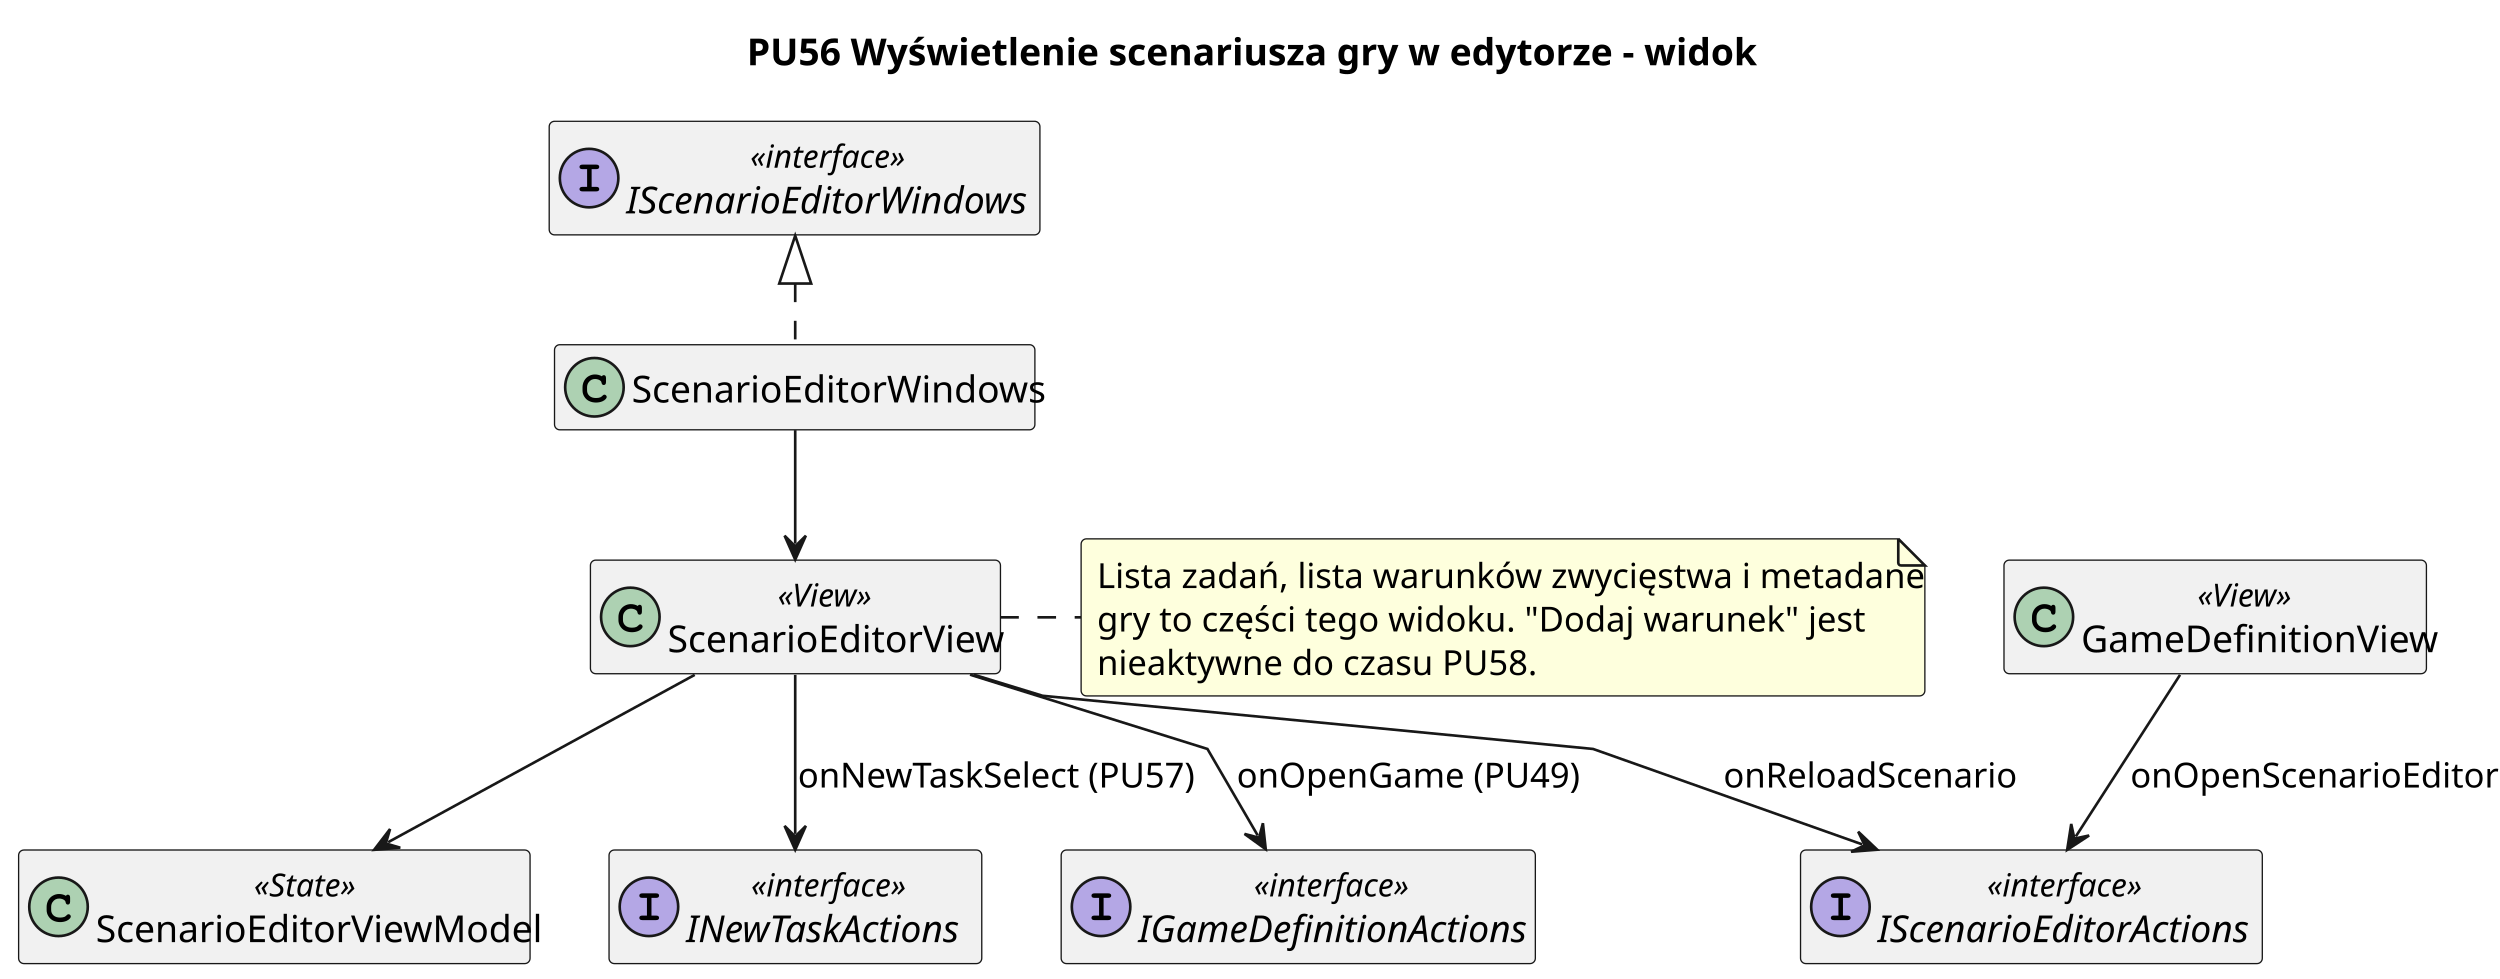
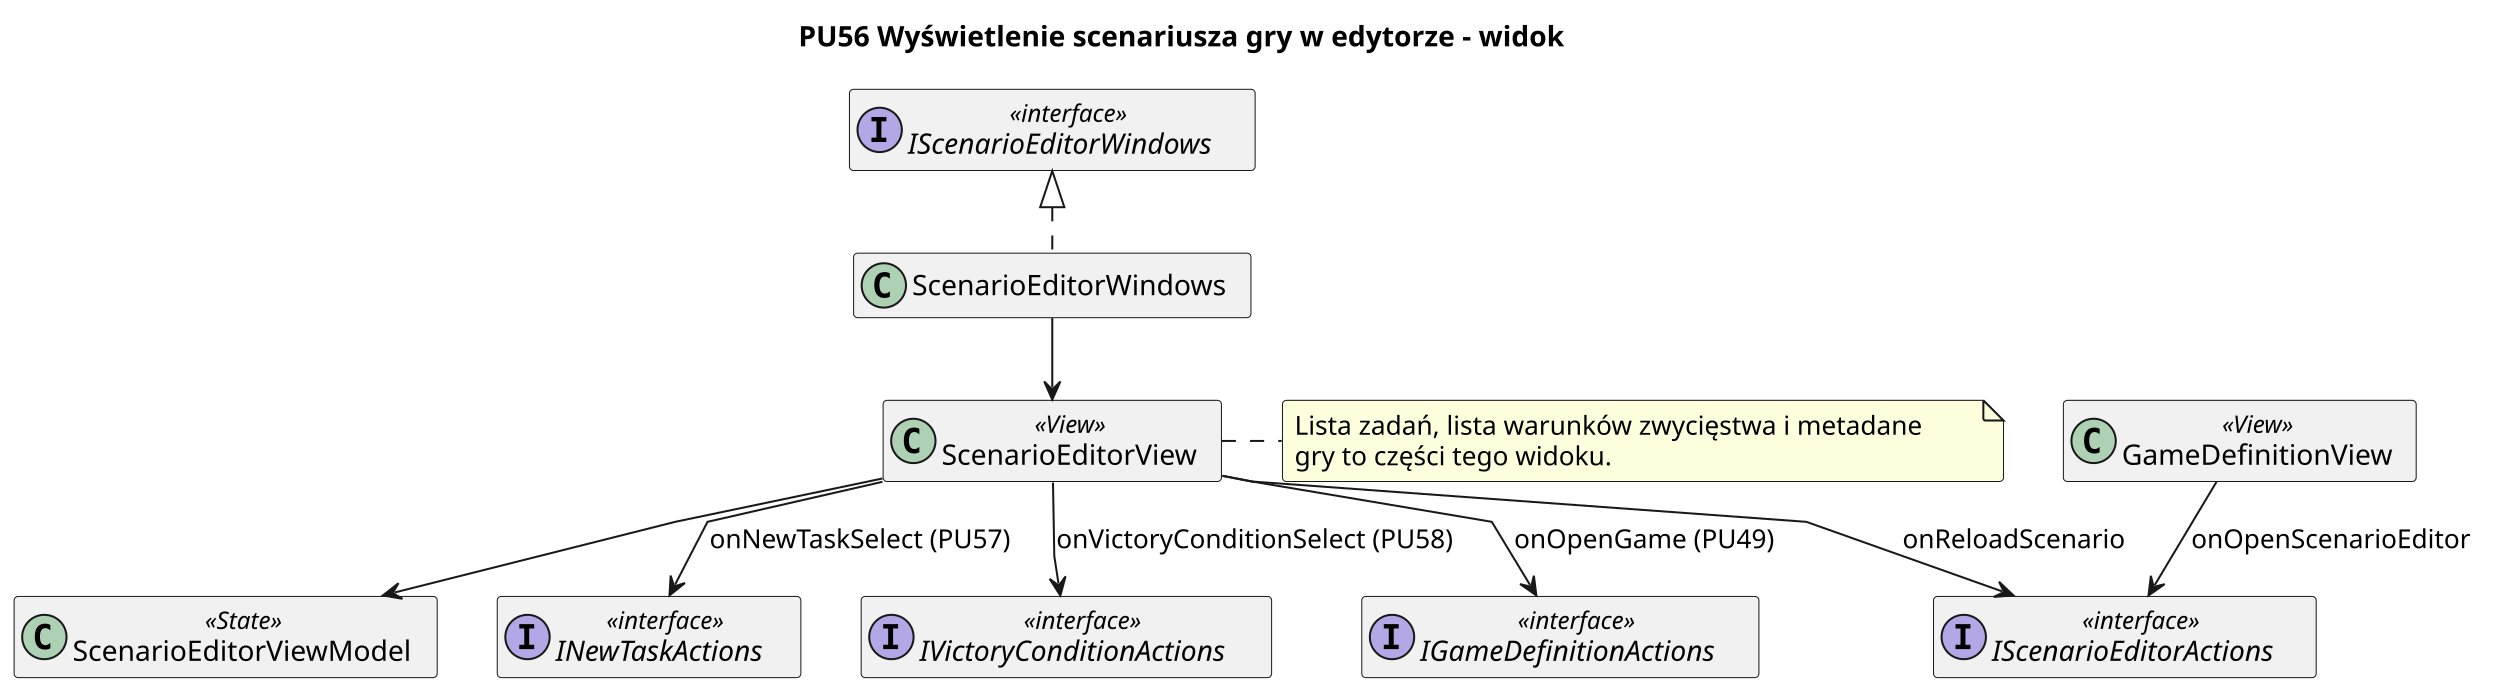
- <svg xmlns="http://www.w3.org/2000/svg" contentStyleType="text/css" data-diagram-type="CLASS" height="368px" preserveAspectRatio="none" style="width:940px;height:368px;background:#FFFFFF;" version="1.1" viewBox="0 0 940 368" width="940px" zoomAndPan="magnify">
+ <svg xmlns="http://www.w3.org/2000/svg" contentStyleType="text/css" data-diagram-type="CLASS" height="342px" preserveAspectRatio="none" style="width:1240px;height:342px;background:#FFFFFF;" version="1.1" viewBox="0 0 1240 342" width="1240px" zoomAndPan="magnify">
  <defs />
  <g>
    <g class="title" data-source-line="13">
-       <text fill="#000000" font-family="sans-serif" font-size="14" font-weight="bold" lengthAdjust="spacing" textLength="364.902" x="280.814" y="24.533">PU56 Wyświetlenie scenariusza gry w edytorze - widok</text>
+       <text fill="#000000" font-family="sans-serif" font-size="14" font-weight="bold" lengthAdjust="spacing" textLength="434.725" x="396.008" y="22.995">PU56 Wyświetlenie scenariusza gry w edytorze - widok</text>
    </g>
    <g class="entity" data-qualified-name="ScenarioEditorView" data-source-line="15" id="ent0002">
-       <rect fill="#F1F1F1" height="42.703" rx="2" ry="2" style="stroke:#181818;stroke-width:0.5;" width="154.172" x="222" y="210.609" />
-       <ellipse cx="237" cy="231.961" fill="#ADD1B2" rx="11" ry="11" style="stroke:#181818;stroke-width:1;" />
-       <path d="M239.766,227.836 Q239.922,227.617 240.109,227.508 Q240.297,227.398 240.516,227.398 Q240.891,227.398 241.125,227.664 Q241.359,227.914 241.359,228.523 L241.359,229.977 Q241.359,230.586 241.125,230.852 Q240.891,231.117 240.516,231.117 Q240.172,231.117 239.969,230.914 Q239.766,230.727 239.656,230.211 Q239.609,229.852 239.422,229.664 Q239.094,229.289 238.484,229.07 Q237.875,228.852 237.25,228.852 Q236.484,228.852 235.844,229.18 Q235.219,229.508 234.719,230.258 Q234.234,231.008 234.234,232.039 L234.234,233.133 Q234.234,234.367 235.125,235.195 Q236.016,236.008 237.609,236.008 Q238.547,236.008 239.203,235.758 Q239.594,235.602 240.016,235.164 Q240.281,234.898 240.422,234.82 Q240.578,234.742 240.781,234.742 Q241.109,234.742 241.359,235.008 Q241.625,235.258 241.625,235.602 Q241.625,235.945 241.281,236.352 Q240.781,236.93 239.984,237.258 Q238.906,237.711 237.609,237.711 Q236.094,237.711 234.891,237.086 Q233.906,236.586 233.219,235.523 Q232.531,234.445 232.531,233.164 L232.531,232.008 Q232.531,230.68 233.141,229.539 Q233.766,228.383 234.859,227.773 Q235.953,227.148 237.188,227.148 Q237.922,227.148 238.562,227.32 Q239.219,227.477 239.766,227.836 Z " fill="#000000" />
-       <text fill="#000000" font-family="sans-serif" font-size="12" font-style="italic" lengthAdjust="spacing" textLength="39.357" x="292.407" y="228.066">«View»</text>
-       <text fill="#000000" font-family="sans-serif" font-size="14" lengthAdjust="spacing" textLength="122.172" x="251" y="245.236">ScenarioEditorView</text>
+       <rect fill="#F1F1F1" height="40.266" rx="2" ry="2" style="stroke:#181818;stroke-width:0.5;" width="167.823" x="438.02" y="198.567" />
+       <ellipse cx="453.02" cy="218.7" fill="#ADD1B2" rx="11" ry="11" style="stroke:#181818;stroke-width:1;" />
+       <path d="M455.989,224.34 Q455.411,224.637 454.77,224.778 Q454.129,224.934 453.426,224.934 Q450.926,224.934 449.598,223.293 Q448.286,221.637 448.286,218.512 Q448.286,215.387 449.598,213.731 Q450.926,212.075 453.426,212.075 Q454.129,212.075 454.77,212.231 Q455.426,212.387 455.989,212.684 L455.989,215.403 Q455.364,214.825 454.77,214.559 Q454.176,214.278 453.551,214.278 Q452.207,214.278 451.52,215.356 Q450.832,216.418 450.832,218.512 Q450.832,220.606 451.52,221.684 Q452.207,222.747 453.551,222.747 Q454.176,222.747 454.77,222.481 Q455.364,222.2 455.989,221.622 L455.989,224.34 Z " fill="#000000" />
+       <text fill="#000000" font-family="sans-serif" font-size="12" font-style="italic" lengthAdjust="spacing" textLength="43.553" x="513.155" y="214.706">«View»</text>
+       <text fill="#000000" font-family="sans-serif" font-size="14" lengthAdjust="spacing" textLength="135.823" x="467.02" y="230.531">ScenarioEditorView</text>
    </g>
    <g class="entity" data-qualified-name="ScenarioEditorWindows" data-source-line="17" id="ent0003">
-       <rect fill="#F1F1F1" height="32" rx="2" ry="2" style="stroke:#181818;stroke-width:0.5;" width="180.62" x="208.5" y="129.609" />
-       <ellipse cx="223.5" cy="145.609" fill="#ADD1B2" rx="11" ry="11" style="stroke:#181818;stroke-width:1;" />
-       <path d="M226.266,141.484 Q226.422,141.266 226.609,141.156 Q226.797,141.047 227.016,141.047 Q227.391,141.047 227.625,141.312 Q227.859,141.562 227.859,142.172 L227.859,143.625 Q227.859,144.234 227.625,144.5 Q227.391,144.766 227.016,144.766 Q226.672,144.766 226.469,144.562 Q226.266,144.375 226.156,143.859 Q226.109,143.5 225.922,143.312 Q225.594,142.938 224.984,142.719 Q224.375,142.5 223.75,142.5 Q222.984,142.5 222.344,142.828 Q221.719,143.156 221.219,143.906 Q220.734,144.656 220.734,145.688 L220.734,146.781 Q220.734,148.016 221.625,148.844 Q222.516,149.656 224.109,149.656 Q225.047,149.656 225.703,149.406 Q226.094,149.25 226.516,148.812 Q226.781,148.547 226.922,148.469 Q227.078,148.391 227.281,148.391 Q227.609,148.391 227.859,148.656 Q228.125,148.906 228.125,149.25 Q228.125,149.594 227.781,150 Q227.281,150.578 226.484,150.906 Q225.406,151.359 224.109,151.359 Q222.594,151.359 221.391,150.734 Q220.406,150.234 219.719,149.172 Q219.031,148.094 219.031,146.812 L219.031,145.656 Q219.031,144.328 219.641,143.188 Q220.266,142.031 221.359,141.422 Q222.453,140.797 223.688,140.797 Q224.422,140.797 225.062,140.969 Q225.719,141.125 226.266,141.484 Z " fill="#000000" />
-       <text fill="#000000" font-family="sans-serif" font-size="14" lengthAdjust="spacing" textLength="148.62" x="237.5" y="151.338">ScenarioEditorWindows</text>
+       <rect fill="#F1F1F1" height="32" rx="2" ry="2" style="stroke:#181818;stroke-width:0.5;" width="197.095" x="423.38" y="125.567" />
+       <ellipse cx="438.38" cy="141.567" fill="#ADD1B2" rx="11" ry="11" style="stroke:#181818;stroke-width:1;" />
+       <path d="M441.349,147.208 Q440.771,147.504 440.13,147.645 Q439.489,147.801 438.786,147.801 Q436.286,147.801 434.958,146.161 Q433.646,144.504 433.646,141.379 Q433.646,138.254 434.958,136.598 Q436.286,134.942 438.786,134.942 Q439.489,134.942 440.13,135.098 Q440.786,135.254 441.349,135.551 L441.349,138.27 Q440.724,137.692 440.13,137.426 Q439.536,137.145 438.911,137.145 Q437.567,137.145 436.88,138.223 Q436.192,139.286 436.192,141.379 Q436.192,143.473 436.88,144.551 Q437.567,145.614 438.911,145.614 Q439.536,145.614 440.13,145.348 Q440.724,145.067 441.349,144.489 L441.349,147.208 Z " fill="#000000" />
+       <text fill="#000000" font-family="sans-serif" font-size="14" lengthAdjust="spacing" textLength="165.095" x="452.38" y="146.414">ScenarioEditorWindows</text>
    </g>
    <g class="entity" data-qualified-name="IScenarioEditorWindows" data-source-line="18" id="ent0004">
-       <rect fill="#F1F1F1" height="42.703" rx="2" ry="2" style="stroke:#181818;stroke-width:0.5;" width="184.51" x="206.5" y="45.609" />
-       <ellipse cx="221.5" cy="66.961" fill="#B4A7E5" rx="11" ry="11" style="stroke:#181818;stroke-width:1;" />
-       <path d="M222.453,63.602 L222.453,70.258 L224.172,70.258 Q224.781,70.258 225.047,70.492 Q225.312,70.727 225.312,71.117 Q225.312,71.492 225.047,71.727 Q224.781,71.961 224.172,71.961 L219.031,71.961 Q218.422,71.961 218.156,71.727 Q217.891,71.492 217.891,71.102 Q217.891,70.727 218.156,70.492 Q218.422,70.258 219.031,70.258 L220.75,70.258 L220.75,63.602 L219.031,63.602 Q218.422,63.602 218.156,63.367 Q217.891,63.133 217.891,62.742 Q217.891,62.367 218.156,62.133 Q218.422,61.898 219.031,61.898 L224.172,61.898 Q224.781,61.898 225.047,62.133 Q225.312,62.367 225.312,62.742 Q225.312,63.133 225.047,63.367 Q224.781,63.602 224.172,63.602 L222.453,63.602 Z " fill="#000000" />
-       <text fill="#000000" font-family="sans-serif" font-size="12" font-style="italic" lengthAdjust="spacing" textLength="59.373" x="282.068" y="63.066">«interface»</text>
-       <text fill="#000000" font-family="sans-serif" font-size="14" font-style="italic" lengthAdjust="spacing" textLength="152.51" x="235.5" y="80.236">IScenarioEditorWindows</text>
+       <rect fill="#F1F1F1" height="40.266" rx="2" ry="2" style="stroke:#181818;stroke-width:0.5;" width="201.224" x="421.32" y="44.297" />
+       <ellipse cx="436.32" cy="64.43" fill="#B4A7E5" rx="11" ry="11" style="stroke:#181818;stroke-width:1;" />
+       <path d="M432.242,60.195 L432.242,58.039 L439.632,58.039 L439.632,60.195 L437.164,60.195 L437.164,68.273 L439.632,68.273 L439.632,70.43 L432.242,70.43 L432.242,68.273 L434.711,68.273 L434.711,60.195 L432.242,60.195 Z " fill="#000000" />
+       <text fill="#000000" font-family="sans-serif" font-size="12" font-style="italic" lengthAdjust="spacing" textLength="68.332" x="500.766" y="60.435">«interface»</text>
+       <text fill="#000000" font-family="sans-serif" font-size="14" font-style="italic" lengthAdjust="spacing" textLength="169.224" x="450.32" y="76.261">IScenarioEditorWindows</text>
    </g>
    <g class="entity" data-qualified-name="IScenarioEditorActions" data-source-line="19" id="ent0005">
-       <rect fill="#F1F1F1" height="42.703" rx="2" ry="2" style="stroke:#181818;stroke-width:0.5;" width="173.627" x="677" y="319.609" />
-       <ellipse cx="692" cy="340.961" fill="#B4A7E5" rx="11" ry="11" style="stroke:#181818;stroke-width:1;" />
-       <path d="M692.953,337.602 L692.953,344.258 L694.672,344.258 Q695.281,344.258 695.547,344.492 Q695.812,344.727 695.812,345.117 Q695.812,345.492 695.547,345.727 Q695.281,345.961 694.672,345.961 L689.531,345.961 Q688.922,345.961 688.656,345.727 Q688.391,345.492 688.391,345.102 Q688.391,344.727 688.656,344.492 Q688.922,344.258 689.531,344.258 L691.25,344.258 L691.25,337.602 L689.531,337.602 Q688.922,337.602 688.656,337.367 Q688.391,337.133 688.391,336.742 Q688.391,336.367 688.656,336.133 Q688.922,335.898 689.531,335.898 L694.672,335.898 Q695.281,335.898 695.547,336.133 Q695.812,336.367 695.812,336.742 Q695.812,337.133 695.547,337.367 Q695.281,337.602 694.672,337.602 L692.953,337.602 Z " fill="#000000" />
-       <text fill="#000000" font-family="sans-serif" font-size="12" font-style="italic" lengthAdjust="spacing" textLength="59.373" x="747.127" y="337.066">«interface»</text>
-       <text fill="#000000" font-family="sans-serif" font-size="14" font-style="italic" lengthAdjust="spacing" textLength="141.627" x="706" y="354.236">IScenarioEditorActions</text>
+       <rect fill="#F1F1F1" height="40.266" rx="2" ry="2" style="stroke:#181818;stroke-width:0.5;" width="189.808" x="959.02" y="295.827" />
+       <ellipse cx="974.02" cy="315.96" fill="#B4A7E5" rx="11" ry="11" style="stroke:#181818;stroke-width:1;" />
+       <path d="M969.942,311.725 L969.942,309.569 L977.332,309.569 L977.332,311.725 L974.864,311.725 L974.864,319.803 L977.332,319.803 L977.332,321.96 L969.942,321.96 L969.942,319.803 L972.411,319.803 L972.411,311.725 L969.942,311.725 Z " fill="#000000" />
+       <text fill="#000000" font-family="sans-serif" font-size="12" font-style="italic" lengthAdjust="spacing" textLength="68.332" x="1032.758" y="311.966">«interface»</text>
+       <text fill="#000000" font-family="sans-serif" font-size="14" font-style="italic" lengthAdjust="spacing" textLength="157.808" x="988.02" y="327.791">IScenarioEditorActions</text>
    </g>
    <g class="entity" data-qualified-name="ScenarioEditorViewModel" data-source-line="20" id="ent0006">
-       <rect fill="#F1F1F1" height="42.703" rx="2" ry="2" style="stroke:#181818;stroke-width:0.5;" width="192.303" x="7" y="319.609" />
-       <ellipse cx="22" cy="340.961" fill="#ADD1B2" rx="11" ry="11" style="stroke:#181818;stroke-width:1;" />
-       <path d="M24.766,336.836 Q24.922,336.617 25.109,336.508 Q25.297,336.398 25.516,336.398 Q25.891,336.398 26.125,336.664 Q26.359,336.914 26.359,337.523 L26.359,338.977 Q26.359,339.586 26.125,339.852 Q25.891,340.117 25.516,340.117 Q25.172,340.117 24.969,339.914 Q24.766,339.727 24.656,339.211 Q24.609,338.852 24.422,338.664 Q24.094,338.289 23.484,338.07 Q22.875,337.852 22.25,337.852 Q21.484,337.852 20.844,338.18 Q20.219,338.508 19.719,339.258 Q19.234,340.008 19.234,341.039 L19.234,342.133 Q19.234,343.367 20.125,344.195 Q21.016,345.008 22.609,345.008 Q23.547,345.008 24.203,344.758 Q24.594,344.602 25.016,344.164 Q25.281,343.898 25.422,343.82 Q25.578,343.742 25.781,343.742 Q26.109,343.742 26.359,344.008 Q26.625,344.258 26.625,344.602 Q26.625,344.945 26.281,345.352 Q25.781,345.93 24.984,346.258 Q23.906,346.711 22.609,346.711 Q21.094,346.711 19.891,346.086 Q18.906,345.586 18.219,344.523 Q17.531,343.445 17.531,342.164 L17.531,341.008 Q17.531,339.68 18.141,338.539 Q18.766,337.383 19.859,336.773 Q20.953,336.148 22.188,336.148 Q22.922,336.148 23.562,336.32 Q24.219,336.477 24.766,336.836 Z " fill="#000000" />
-       <text fill="#000000" font-family="sans-serif" font-size="12" font-style="italic" lengthAdjust="spacing" textLength="41.367" x="95.468" y="337.066">«State»</text>
-       <text fill="#000000" font-family="sans-serif" font-size="14" lengthAdjust="spacing" textLength="160.303" x="36" y="354.236">ScenarioEditorViewModel</text>
+       <rect fill="#F1F1F1" height="40.266" rx="2" ry="2" style="stroke:#181818;stroke-width:0.5;" width="209.857" x="7" y="295.827" />
+       <ellipse cx="22" cy="315.96" fill="#ADD1B2" rx="11" ry="11" style="stroke:#181818;stroke-width:1;" />
+       <path d="M24.969,321.6 Q24.391,321.897 23.75,322.038 Q23.109,322.194 22.406,322.194 Q19.906,322.194 18.578,320.553 Q17.266,318.897 17.266,315.772 Q17.266,312.647 18.578,310.991 Q19.906,309.335 22.406,309.335 Q23.109,309.335 23.75,309.491 Q24.406,309.647 24.969,309.944 L24.969,312.663 Q24.344,312.085 23.75,311.819 Q23.156,311.538 22.531,311.538 Q21.188,311.538 20.5,312.616 Q19.812,313.678 19.812,315.772 Q19.812,317.866 20.5,318.944 Q21.188,320.007 22.531,320.007 Q23.156,320.007 23.75,319.741 Q24.344,319.46 24.969,318.882 L24.969,321.6 Z " fill="#000000" />
+       <text fill="#000000" font-family="sans-serif" font-size="12" font-style="italic" lengthAdjust="spacing" textLength="46.576" x="101.641" y="311.966">«State»</text>
+       <text fill="#000000" font-family="sans-serif" font-size="14" lengthAdjust="spacing" textLength="177.857" x="36" y="327.791">ScenarioEditorViewModel</text>
    </g>
    <g class="entity" data-qualified-name="INewTaskActions" data-source-line="21" id="ent0007">
-       <rect fill="#F1F1F1" height="42.703" rx="2" ry="2" style="stroke:#181818;stroke-width:0.5;" width="140.144" x="229" y="319.609" />
-       <ellipse cx="244" cy="340.961" fill="#B4A7E5" rx="11" ry="11" style="stroke:#181818;stroke-width:1;" />
-       <path d="M244.953,337.602 L244.953,344.258 L246.672,344.258 Q247.281,344.258 247.547,344.492 Q247.812,344.727 247.812,345.117 Q247.812,345.492 247.547,345.727 Q247.281,345.961 246.672,345.961 L241.531,345.961 Q240.922,345.961 240.656,345.727 Q240.391,345.492 240.391,345.102 Q240.391,344.727 240.656,344.492 Q240.922,344.258 241.531,344.258 L243.25,344.258 L243.25,337.602 L241.531,337.602 Q240.922,337.602 240.656,337.367 Q240.391,337.133 240.391,336.742 Q240.391,336.367 240.656,336.133 Q240.922,335.898 241.531,335.898 L246.672,335.898 Q247.281,335.898 247.547,336.133 Q247.812,336.367 247.812,336.742 Q247.812,337.133 247.547,337.367 Q247.281,337.602 246.672,337.602 L244.953,337.602 Z " fill="#000000" />
-       <text fill="#000000" font-family="sans-serif" font-size="12" font-style="italic" lengthAdjust="spacing" textLength="59.373" x="282.386" y="337.066">«interface»</text>
-       <text fill="#000000" font-family="sans-serif" font-size="14" font-style="italic" lengthAdjust="spacing" textLength="108.144" x="258" y="354.236">INewTaskActions</text>
+       <rect fill="#F1F1F1" height="40.266" rx="2" ry="2" style="stroke:#181818;stroke-width:0.5;" width="150.583" x="246.64" y="295.827" />
+       <ellipse cx="261.64" cy="315.96" fill="#B4A7E5" rx="11" ry="11" style="stroke:#181818;stroke-width:1;" />
+       <path d="M257.562,311.725 L257.562,309.569 L264.952,309.569 L264.952,311.725 L262.484,311.725 L262.484,319.803 L264.952,319.803 L264.952,321.96 L257.562,321.96 L257.562,319.803 L260.031,319.803 L260.031,311.725 L257.562,311.725 Z " fill="#000000" />
+       <text fill="#000000" font-family="sans-serif" font-size="12" font-style="italic" lengthAdjust="spacing" textLength="68.332" x="300.765" y="311.966">«interface»</text>
+       <text fill="#000000" font-family="sans-serif" font-size="14" font-style="italic" lengthAdjust="spacing" textLength="118.583" x="275.64" y="327.791">INewTaskActions</text>
    </g>
-     <g class="entity" data-qualified-name="IGameDefinitionActions" data-source-line="22" id="ent0008">
-       <rect fill="#F1F1F1" height="42.703" rx="2" ry="2" style="stroke:#181818;stroke-width:0.5;" width="178.289" x="399" y="319.609" />
-       <ellipse cx="414" cy="340.961" fill="#B4A7E5" rx="11" ry="11" style="stroke:#181818;stroke-width:1;" />
-       <path d="M414.953,337.602 L414.953,344.258 L416.672,344.258 Q417.281,344.258 417.547,344.492 Q417.812,344.727 417.812,345.117 Q417.812,345.492 417.547,345.727 Q417.281,345.961 416.672,345.961 L411.531,345.961 Q410.922,345.961 410.656,345.727 Q410.391,345.492 410.391,345.102 Q410.391,344.727 410.656,344.492 Q410.922,344.258 411.531,344.258 L413.25,344.258 L413.25,337.602 L411.531,337.602 Q410.922,337.602 410.656,337.367 Q410.391,337.133 410.391,336.742 Q410.391,336.367 410.656,336.133 Q410.922,335.898 411.531,335.898 L416.672,335.898 Q417.281,335.898 417.547,336.133 Q417.812,336.367 417.812,336.742 Q417.812,337.133 417.547,337.367 Q417.281,337.602 416.672,337.602 L414.953,337.602 Z " fill="#000000" />
-       <text fill="#000000" font-family="sans-serif" font-size="12" font-style="italic" lengthAdjust="spacing" textLength="59.373" x="471.458" y="337.066">«interface»</text>
-       <text fill="#000000" font-family="sans-serif" font-size="14" font-style="italic" lengthAdjust="spacing" textLength="146.289" x="428" y="354.236">IGameDefinitionActions</text>
+     <g class="entity" data-qualified-name="IVictoryConditionActions" data-source-line="22" id="ent0008">
+       <rect fill="#F1F1F1" height="40.266" rx="2" ry="2" style="stroke:#181818;stroke-width:0.5;" width="203.582" x="427.14" y="295.827" />
+       <ellipse cx="442.14" cy="315.96" fill="#B4A7E5" rx="11" ry="11" style="stroke:#181818;stroke-width:1;" />
+       <path d="M438.062,311.725 L438.062,309.569 L445.452,309.569 L445.452,311.725 L442.984,311.725 L442.984,319.803 L445.452,319.803 L445.452,321.96 L438.062,321.96 L438.062,319.803 L440.531,319.803 L440.531,311.725 L438.062,311.725 Z " fill="#000000" />
+       <text fill="#000000" font-family="sans-serif" font-size="12" font-style="italic" lengthAdjust="spacing" textLength="68.332" x="507.765" y="311.966">«interface»</text>
+       <text fill="#000000" font-family="sans-serif" font-size="14" font-style="italic" lengthAdjust="spacing" textLength="171.582" x="456.14" y="327.791">IVictoryConditionActions</text>
    </g>
-     <g class="entity" data-qualified-name="GameDefinitionView" data-source-line="23" id="ent0009">
-       <rect fill="#F1F1F1" height="42.703" rx="2" ry="2" style="stroke:#181818;stroke-width:0.5;" width="158.834" x="753.5" y="210.609" />
-       <ellipse cx="768.5" cy="231.961" fill="#ADD1B2" rx="11" ry="11" style="stroke:#181818;stroke-width:1;" />
-       <path d="M771.266,227.836 Q771.422,227.617 771.609,227.508 Q771.797,227.398 772.016,227.398 Q772.391,227.398 772.625,227.664 Q772.859,227.914 772.859,228.523 L772.859,229.977 Q772.859,230.586 772.625,230.852 Q772.391,231.117 772.016,231.117 Q771.672,231.117 771.469,230.914 Q771.266,230.727 771.156,230.211 Q771.109,229.852 770.922,229.664 Q770.594,229.289 769.984,229.07 Q769.375,228.852 768.75,228.852 Q767.984,228.852 767.344,229.18 Q766.719,229.508 766.219,230.258 Q765.734,231.008 765.734,232.039 L765.734,233.133 Q765.734,234.367 766.625,235.195 Q767.516,236.008 769.109,236.008 Q770.047,236.008 770.703,235.758 Q771.094,235.602 771.516,235.164 Q771.781,234.898 771.922,234.82 Q772.078,234.742 772.281,234.742 Q772.609,234.742 772.859,235.008 Q773.125,235.258 773.125,235.602 Q773.125,235.945 772.781,236.352 Q772.281,236.93 771.484,237.258 Q770.406,237.711 769.109,237.711 Q767.594,237.711 766.391,237.086 Q765.406,236.586 764.719,235.523 Q764.031,234.445 764.031,233.164 L764.031,232.008 Q764.031,230.68 764.641,229.539 Q765.266,228.383 766.359,227.773 Q767.453,227.148 768.688,227.148 Q769.422,227.148 770.062,227.32 Q770.719,227.477 771.266,227.836 Z " fill="#000000" />
-       <text fill="#000000" font-family="sans-serif" font-size="12" font-style="italic" lengthAdjust="spacing" textLength="39.357" x="826.238" y="228.066">«View»</text>
-       <text fill="#000000" font-family="sans-serif" font-size="14" lengthAdjust="spacing" textLength="126.834" x="782.5" y="245.236">GameDefinitionView</text>
+     <g class="entity" data-qualified-name="IGameDefinitionActions" data-source-line="23" id="ent0009">
+       <rect fill="#F1F1F1" height="40.266" rx="2" ry="2" style="stroke:#181818;stroke-width:0.5;" width="196.985" x="675.44" y="295.827" />
+       <ellipse cx="690.44" cy="315.96" fill="#B4A7E5" rx="11" ry="11" style="stroke:#181818;stroke-width:1;" />
+       <path d="M686.362,311.725 L686.362,309.569 L693.753,309.569 L693.753,311.725 L691.284,311.725 L691.284,319.803 L693.753,319.803 L693.753,321.96 L686.362,321.96 L686.362,319.803 L688.831,319.803 L688.831,311.725 L686.362,311.725 Z " fill="#000000" />
+       <text fill="#000000" font-family="sans-serif" font-size="12" font-style="italic" lengthAdjust="spacing" textLength="68.332" x="752.767" y="311.966">«interface»</text>
+       <text fill="#000000" font-family="sans-serif" font-size="14" font-style="italic" lengthAdjust="spacing" textLength="164.985" x="704.44" y="327.791">IGameDefinitionActions</text>
    </g>
-     <g class="entity" data-qualified-name="GMN18" data-source-line="35" id="ent0019">
-       <path d="M406.5,204.609 L406.5,259.664 A2,2 0 0 0 408.5,261.664 L721.751,261.664 A2,2 0 0 0 723.751,259.664 L723.751,212.609 L713.751,202.609 L408.5,202.609 A2,2 0 0 0 406.5,204.609" fill="#FEFFDD" style="stroke:#181818;stroke-width:0.5;" />
-       <path d="M713.751,202.609 L713.751,211.609 A1,1 0 0 0 714.751,212.609 L723.751,212.609 L713.751,202.609" fill="#FEFFDD" style="stroke:#181818;stroke-width:1;" />
-       <text fill="#000000" font-family="sans-serif" font-size="13" lengthAdjust="spacing" textLength="296.252" x="412.5" y="221.105">Lista zadań, lista warunków zwycięstwa i metadane</text>
-       <text fill="#000000" font-family="sans-serif" font-size="13" lengthAdjust="spacing" textLength="272.245" x="412.5" y="237.456">gry to części tego widoku. "Dodaj warunek" jest</text>
-       <text fill="#000000" font-family="sans-serif" font-size="13" lengthAdjust="spacing" textLength="160.424" x="412.5" y="253.808">nieaktywne do czasu PU58.</text>
+     <g class="entity" data-qualified-name="GameDefinitionView" data-source-line="24" id="ent0010">
+       <rect fill="#F1F1F1" height="40.266" rx="2" ry="2" style="stroke:#181818;stroke-width:0.5;" width="175.001" x="1023.43" y="198.567" />
+       <ellipse cx="1038.43" cy="218.7" fill="#ADD1B2" rx="11" ry="11" style="stroke:#181818;stroke-width:1;" />
+       <path d="M1041.399,224.34 Q1040.821,224.637 1040.18,224.778 Q1039.539,224.934 1038.836,224.934 Q1036.336,224.934 1035.008,223.293 Q1033.696,221.637 1033.696,218.512 Q1033.696,215.387 1035.008,213.731 Q1036.336,212.075 1038.836,212.075 Q1039.539,212.075 1040.18,212.231 Q1040.836,212.387 1041.399,212.684 L1041.399,215.403 Q1040.774,214.825 1040.18,214.559 Q1039.586,214.278 1038.961,214.278 Q1037.618,214.278 1036.93,215.356 Q1036.243,216.418 1036.243,218.512 Q1036.243,220.606 1036.93,221.684 Q1037.618,222.747 1038.961,222.747 Q1039.586,222.747 1040.18,222.481 Q1040.774,222.2 1041.399,221.622 L1041.399,224.34 Z " fill="#000000" />
+       <text fill="#000000" font-family="sans-serif" font-size="12" font-style="italic" lengthAdjust="spacing" textLength="43.553" x="1102.154" y="214.706">«View»</text>
+       <text fill="#000000" font-family="sans-serif" font-size="14" lengthAdjust="spacing" textLength="143.001" x="1052.43" y="230.531">GameDefinitionView</text>
    </g>
-     <g class="link" data-entity-1="ent0004" data-entity-2="ent0003" data-link-type="extension" data-source-line="25" id="lnk11">
-       <path codeLine="25" d="M299,106.609 C299,119.359 299,117.479 299,129.149" fill="none" id="IScenarioEditorWindows-backto-ScenarioEditorWindows" style="stroke:#181818;stroke-width:1;stroke-dasharray:7,7;" />
-       <polygon fill="none" points="299,88.609,293,106.609,305,106.609,299,88.609" style="stroke:#181818;stroke-width:1;" />
+     <g class="entity" data-qualified-name="GMN20" data-source-line="37" id="ent0021">
+       <path d="M636.11,200.567 L636.11,236.833 A2,2 0 0 0 638.11,238.833 L991.739,238.833 A2,2 0 0 0 993.739,236.833 L993.739,208.567 L983.739,198.567 L638.11,198.567 A2,2 0 0 0 636.11,200.567" fill="#FEFFDD" style="stroke:#181818;stroke-width:0.5;" />
+       <path d="M983.739,198.567 L983.739,207.567 A1,1 0 0 0 984.739,208.567 L993.739,208.567 L983.739,198.567" fill="#FEFFDD" style="stroke:#181818;stroke-width:1;" />
+       <text fill="#000000" font-family="sans-serif" font-size="13" lengthAdjust="spacing" textLength="336.629" x="642.11" y="215.634">Lista zadań, lista warunków zwycięstwa i metadane</text>
+       <text fill="#000000" font-family="sans-serif" font-size="13" lengthAdjust="spacing" textLength="170.022" x="642.11" y="230.767">gry to części tego widoku.</text>
    </g>
-     <g class="link" data-entity-1="ent0003" data-entity-2="ent0002" data-link-type="dependency" data-source-line="26" id="lnk12">
-       <path codeLine="26" d="M299,161.719 C299,175.289 299,189.359 299,204.419" fill="none" id="ScenarioEditorWindows-to-ScenarioEditorView" style="stroke:#181818;stroke-width:1;" />
-       <polygon fill="#181818" points="299,210.419,303,201.419,299,205.419,295,201.419,299,210.419" style="stroke:#181818;stroke-width:1;" />
+     <g class="link" data-entity-1="ent0004" data-entity-2="ent0003" data-link-type="extension" data-source-line="26" id="lnk12">
+       <path codeLine="26" d="M521.93,102.777 C521.93,115.307 521.93,113.387 521.93,125.067" fill="none" id="IScenarioEditorWindows-backto-ScenarioEditorWindows" style="stroke:#181818;stroke-width:1;stroke-dasharray:7,7;" />
+       <polygon fill="none" points="521.93,84.777,515.93,102.777,527.93,102.777,521.93,84.777" style="stroke:#181818;stroke-width:1;" />
    </g>
-     <g class="link" data-entity-1="ent0009" data-entity-2="ent0005" data-link-type="dependency" data-source-line="28" id="lnk13">
-       <path codeLine="28" d="M819.7,253.739 C807.48,272.689 792.723,295.578 780.513,314.498" fill="none" id="GameDefinitionView-to-IScenarioEditorActions" style="stroke:#181818;stroke-width:1;" />
-       <polygon fill="#181818" points="777.26,319.539,785.501,314.146,779.971,315.338,778.779,309.808,777.26,319.539" style="stroke:#181818;stroke-width:1;" />
-       <text fill="#000000" font-family="sans-serif" font-size="13" lengthAdjust="spacing" textLength="131.53" x="801" y="296.104">onOpenScenarioEditor</text>
+     <g class="link" data-entity-1="ent0003" data-entity-2="ent0002" data-link-type="dependency" data-source-line="27" id="lnk13">
+       <path codeLine="27" d="M521.93,157.767 C521.93,169.437 521.93,179.617 521.93,192.227" fill="none" id="ScenarioEditorWindows-to-ScenarioEditorView" style="stroke:#181818;stroke-width:1;" />
+       <polygon fill="#181818" points="521.93,198.227,525.93,189.227,521.93,193.227,517.93,189.227,521.93,198.227" style="stroke:#181818;stroke-width:1;" />
    </g>
-     <g class="link" data-entity-1="ent0002" data-entity-2="ent0005" data-link-type="dependency" data-source-line="29" id="lnk14">
-       <path codeLine="29" d="M366.09,253.669 C380.76,258.169 392,261.609 392,261.609 C392,261.609 599,281.609 599,281.609 C599,281.609 652.665,300.634 700.175,317.484" fill="none" id="ScenarioEditorView-to-IScenarioEditorActions" style="stroke:#181818;stroke-width:1;" />
-       <polygon fill="#181818" points="705.83,319.489,698.685,312.711,701.118,317.818,696.011,320.251,705.83,319.489" style="stroke:#181818;stroke-width:1;" />
-       <text fill="#000000" font-family="sans-serif" font-size="13" lengthAdjust="spacing" textLength="106.964" x="648" y="296.104">onReloadScenario</text>
+     <g class="link" data-entity-1="ent0010" data-entity-2="ent0005" data-link-type="dependency" data-source-line="29" id="lnk14">
+       <path codeLine="29" d="M1099.39,238.977 C1089.57,255.397 1078.602,273.739 1068.722,290.239" fill="none" id="GameDefinitionView-to-IScenarioEditorActions" style="stroke:#181818;stroke-width:1;" />
+       <polygon fill="#181818" points="1065.64,295.387,1073.695,289.72,1068.209,291.097,1066.832,285.61,1065.64,295.387" style="stroke:#181818;stroke-width:1;" />
+       <text fill="#000000" font-family="sans-serif" font-size="13" lengthAdjust="spacing" textLength="145.901" x="1086.84" y="271.894">onOpenScenarioEditor</text>
    </g>
-     <g class="link" data-entity-1="ent0002" data-entity-2="ent0006" data-link-type="dependency" data-source-line="30" id="lnk15">
-       <path codeLine="30" d="M261.21,253.739 C226.5,272.689 180.617,297.746 145.937,316.666" fill="none" id="ScenarioEditorView-to-ScenarioEditorViewModel" style="stroke:#181818;stroke-width:1;" />
-       <polygon fill="#181818" points="140.67,319.539,150.486,318.74,145.059,317.145,146.655,311.718,140.67,319.539" style="stroke:#181818;stroke-width:1;" />
+     <g class="link" data-entity-1="ent0002" data-entity-2="ent0005" data-link-type="dependency" data-source-line="30" id="lnk15">
+       <path codeLine="30" d="M606.32,236.007 C615.12,237.707 620.93,238.827 620.93,238.827 C620.93,238.827 895.93,258.827 895.93,258.827 C895.93,258.827 947.456,277.139 993.016,293.319" fill="none" id="ScenarioEditorView-to-IScenarioEditorActions" style="stroke:#181818;stroke-width:1;" />
+       <polygon fill="#181818" points="998.67,295.327,991.528,288.546,993.958,293.654,988.85,296.084,998.67,295.327" style="stroke:#181818;stroke-width:1;" />
+       <text fill="#000000" font-family="sans-serif" font-size="13" lengthAdjust="spacing" textLength="117.52" x="943.62" y="271.894">onReloadScenario</text>
    </g>
-     <g class="link" data-entity-1="ent0002" data-entity-2="ent0007" data-link-type="dependency" data-source-line="31" id="lnk16">
-       <path codeLine="31" d="M299,253.739 C299,272.689 299,294.619 299,313.539" fill="none" id="ScenarioEditorView-to-INewTaskActions" style="stroke:#181818;stroke-width:1;" />
-       <polygon fill="#181818" points="299,319.539,303,310.539,299,314.539,295,310.539,299,319.539" style="stroke:#181818;stroke-width:1;" />
-       <text fill="#000000" font-family="sans-serif" font-size="13" lengthAdjust="spacing" textLength="149.557" x="300" y="296.104">onNewTaskSelect (PU57)</text>
+     <g class="link" data-entity-1="ent0002" data-entity-2="ent0006" data-link-type="dependency" data-source-line="31" id="lnk16">
+       <path codeLine="31" d="M437.73,237.317 C388.09,247.707 334.93,258.827 334.93,258.827 C334.93,258.827 260.049,277.683 195.739,293.863" fill="none" id="ScenarioEditorView-to-ScenarioEditorViewModel" style="stroke:#181818;stroke-width:1;" />
+       <polygon fill="#181818" points="189.92,295.327,199.624,297.01,194.769,294.107,197.672,289.252,189.92,295.327" style="stroke:#181818;stroke-width:1;" />
    </g>
-     <g class="link" data-entity-1="ent0002" data-entity-2="ent0008" data-link-type="dependency" data-source-line="32" id="lnk17">
-       <path codeLine="32" d="M364.73,253.679 C406.98,266.899 454,281.609 454,281.609 C454,281.609 463.123,297.323 472.903,314.133" fill="none" id="ScenarioEditorView-to-IGameDefinitionActions" style="stroke:#181818;stroke-width:1;" />
-       <polygon fill="#181818" points="475.92,319.319,474.851,309.529,473.406,314.998,467.937,313.552,475.92,319.319" style="stroke:#181818;stroke-width:1;" />
-       <text fill="#000000" font-family="sans-serif" font-size="13" lengthAdjust="spacing" textLength="126.452" x="465" y="296.104">onOpenGame (PU49)</text>
+     <g class="link" data-entity-1="ent0002" data-entity-2="ent0007" data-link-type="dependency" data-source-line="32" id="lnk17">
+       <path codeLine="32" d="M437.68,238.977 C394.52,248.857 350.93,258.827 350.93,258.827 C350.93,258.827 343.184,273.816 334.824,289.996" fill="none" id="ScenarioEditorView-to-INewTaskActions" style="stroke:#181818;stroke-width:1;" />
+       <polygon fill="#181818" points="332.07,295.327,339.755,289.167,334.365,290.885,332.648,285.495,332.07,295.327" style="stroke:#181818;stroke-width:1;" />
+       <text fill="#000000" font-family="sans-serif" font-size="13" lengthAdjust="spacing" textLength="163.033" x="351.93" y="271.894">onNewTaskSelect (PU57)</text>
    </g>
-     <g class="link" data-entity-1="ent0002" data-entity-2="ent0019" data-link-type="association" data-source-line="35" id="lnk20">
-       <path d="M376.08,232.109 C383.12,232.109 387.67,232.109 387.67,232.109 C387.67,232.109 395.48,232.109 406.47,232.109" fill="none" id="ScenarioEditorView-GMN18" style="stroke:#181818;stroke-width:1;stroke-dasharray:7,7;" />
+     <g class="link" data-entity-1="ent0002" data-entity-2="ent0008" data-link-type="dependency" data-source-line="33" id="lnk18">
+       <path codeLine="33" d="M522.28,239.327 C522.57,255.517 522.93,275.827 522.93,275.827 C522.93,275.827 523.52,279.686 525.02,289.466" fill="none" id="ScenarioEditorView-to-IVictoryConditionActions" style="stroke:#181818;stroke-width:1;" />
+       <polygon fill="#181818" points="525.93,295.397,528.519,285.894,525.172,290.455,520.612,287.107,525.93,295.397" style="stroke:#181818;stroke-width:1;" />
+       <text fill="#000000" font-family="sans-serif" font-size="13" lengthAdjust="spacing" textLength="212.247" x="523.93" y="271.894">onVictoryConditionSelect (PU58)</text>
+     </g>
+     <g class="link" data-entity-1="ent0002" data-entity-2="ent0009" data-link-type="dependency" data-source-line="34" id="lnk19">
+       <path codeLine="34" d="M606.32,236.007 C615.12,237.707 620.93,238.827 620.93,238.827 C620.93,238.827 739.93,258.827 739.93,258.827 C739.93,258.827 749.119,274.016 758.929,290.196" fill="none" id="ScenarioEditorView-to-IGameDefinitionActions" style="stroke:#181818;stroke-width:1;" />
+       <polygon fill="#181818" points="762.04,295.327,760.794,285.557,759.448,291.051,753.953,289.705,762.04,295.327" style="stroke:#181818;stroke-width:1;" />
+       <text fill="#000000" font-family="sans-serif" font-size="13" lengthAdjust="spacing" textLength="137.789" x="750.98" y="271.894">onOpenGame (PU49)</text>
+     </g>
+     <g class="link" data-entity-1="ent0002" data-entity-2="ent0021" data-link-type="association" data-source-line="37" id="lnk22">
+       <path d="M606.02,218.697 C614.23,218.697 619.6,218.697 619.6,218.697 C619.6,218.697 626.09,218.697 635.72,218.697" fill="none" id="ScenarioEditorView-GMN20" style="stroke:#181818;stroke-width:1;stroke-dasharray:7,7;" />
    </g>
  </g>
</svg>
